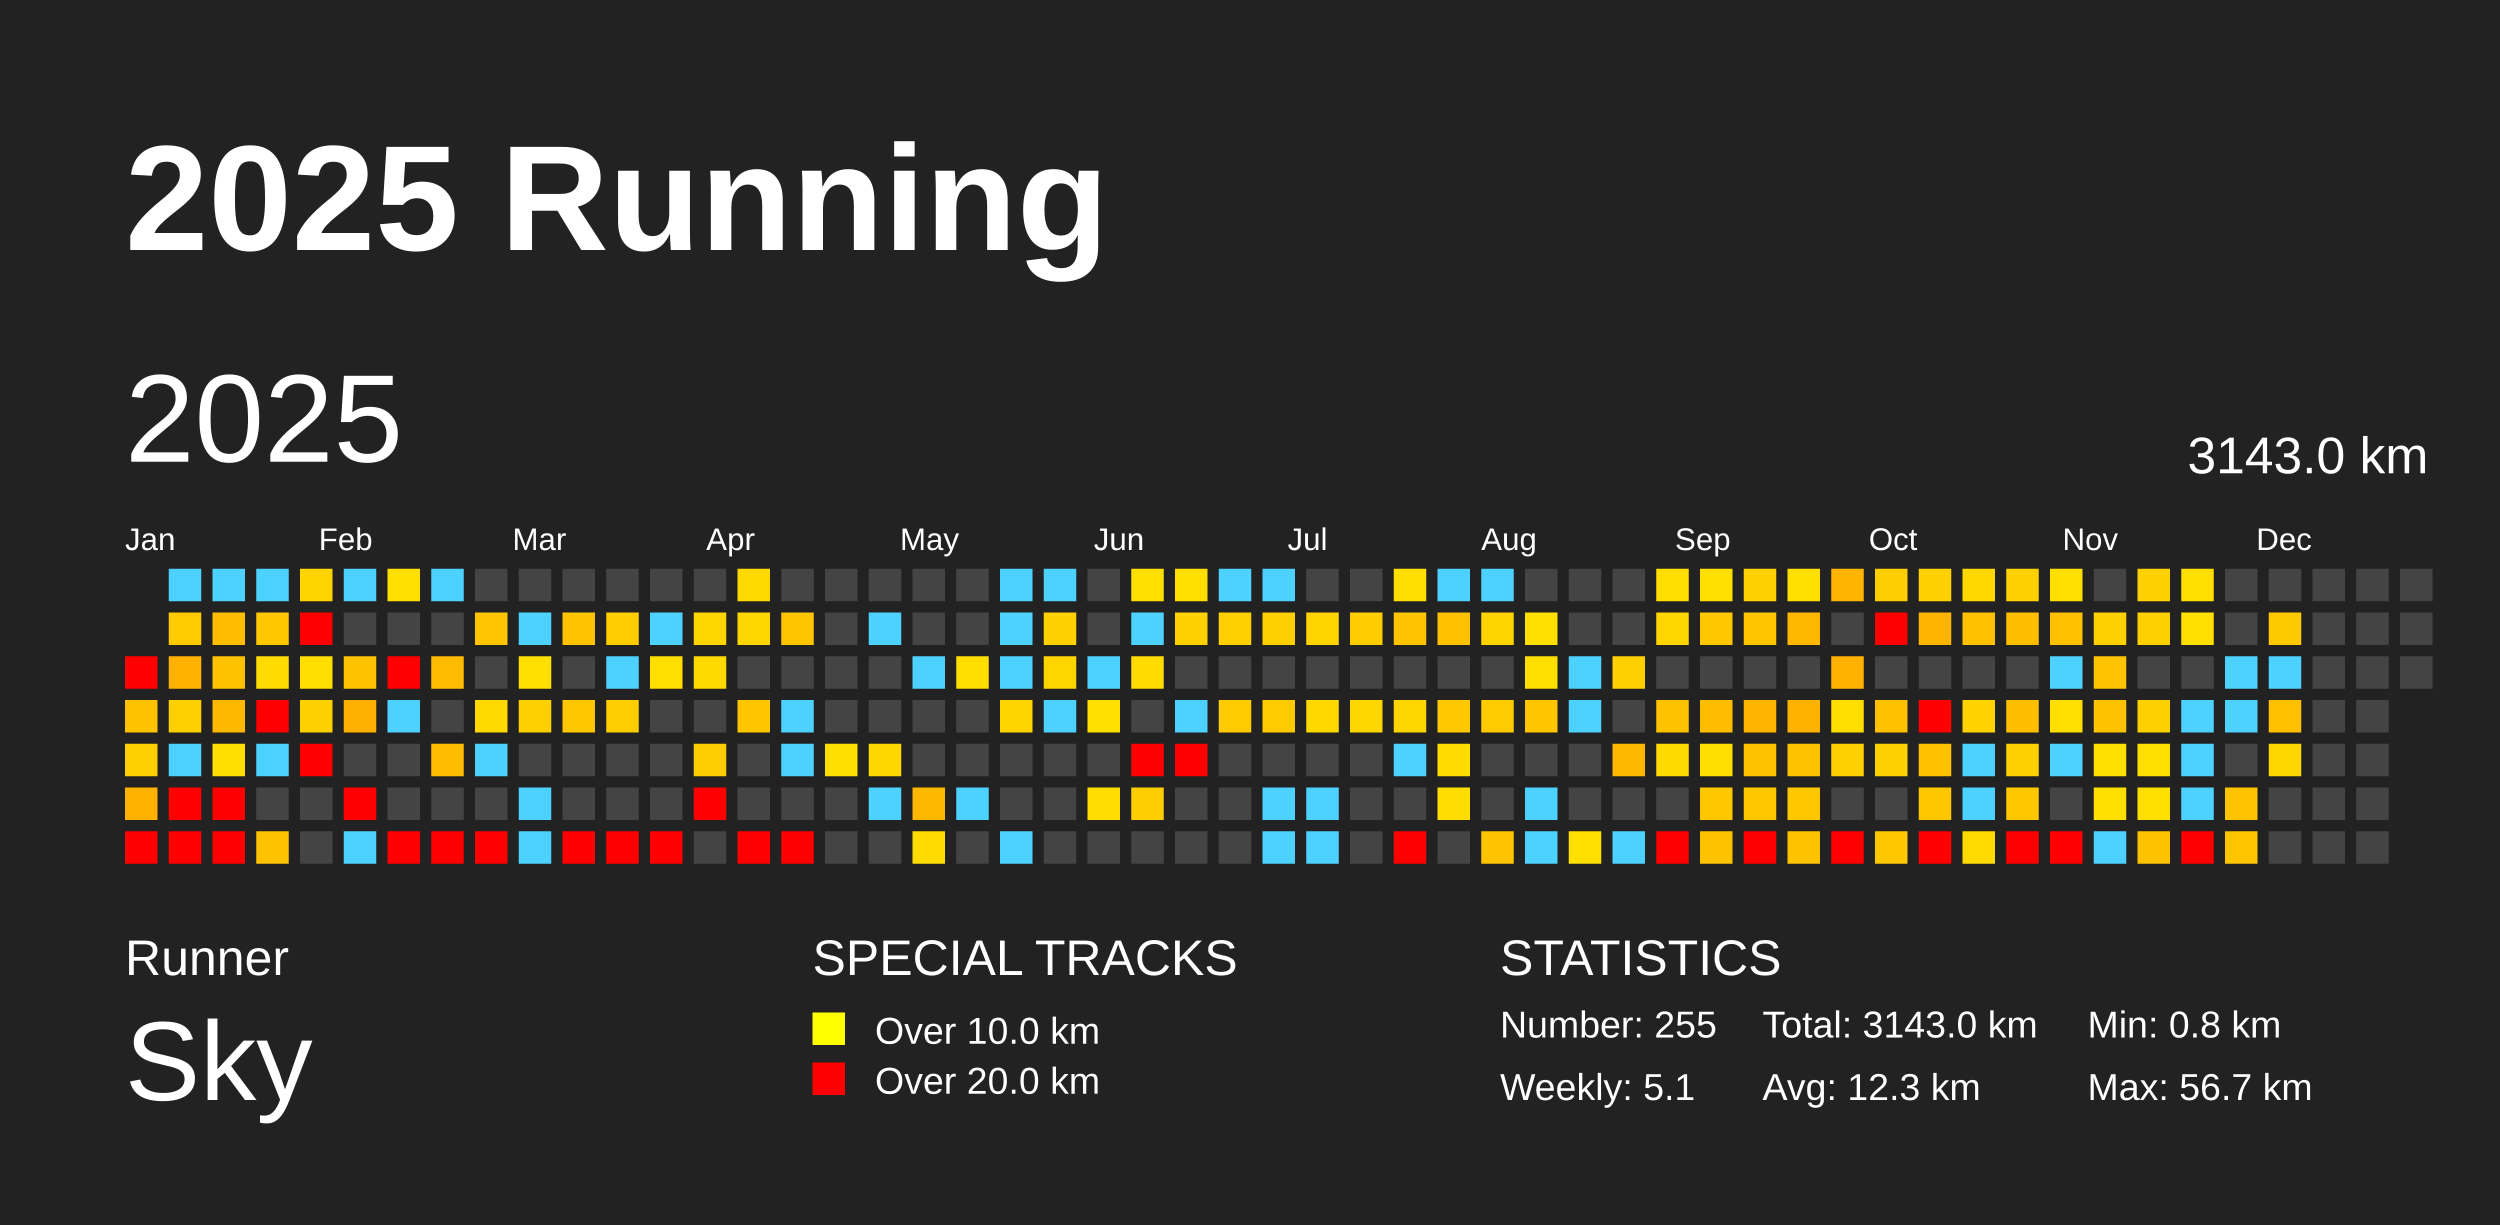
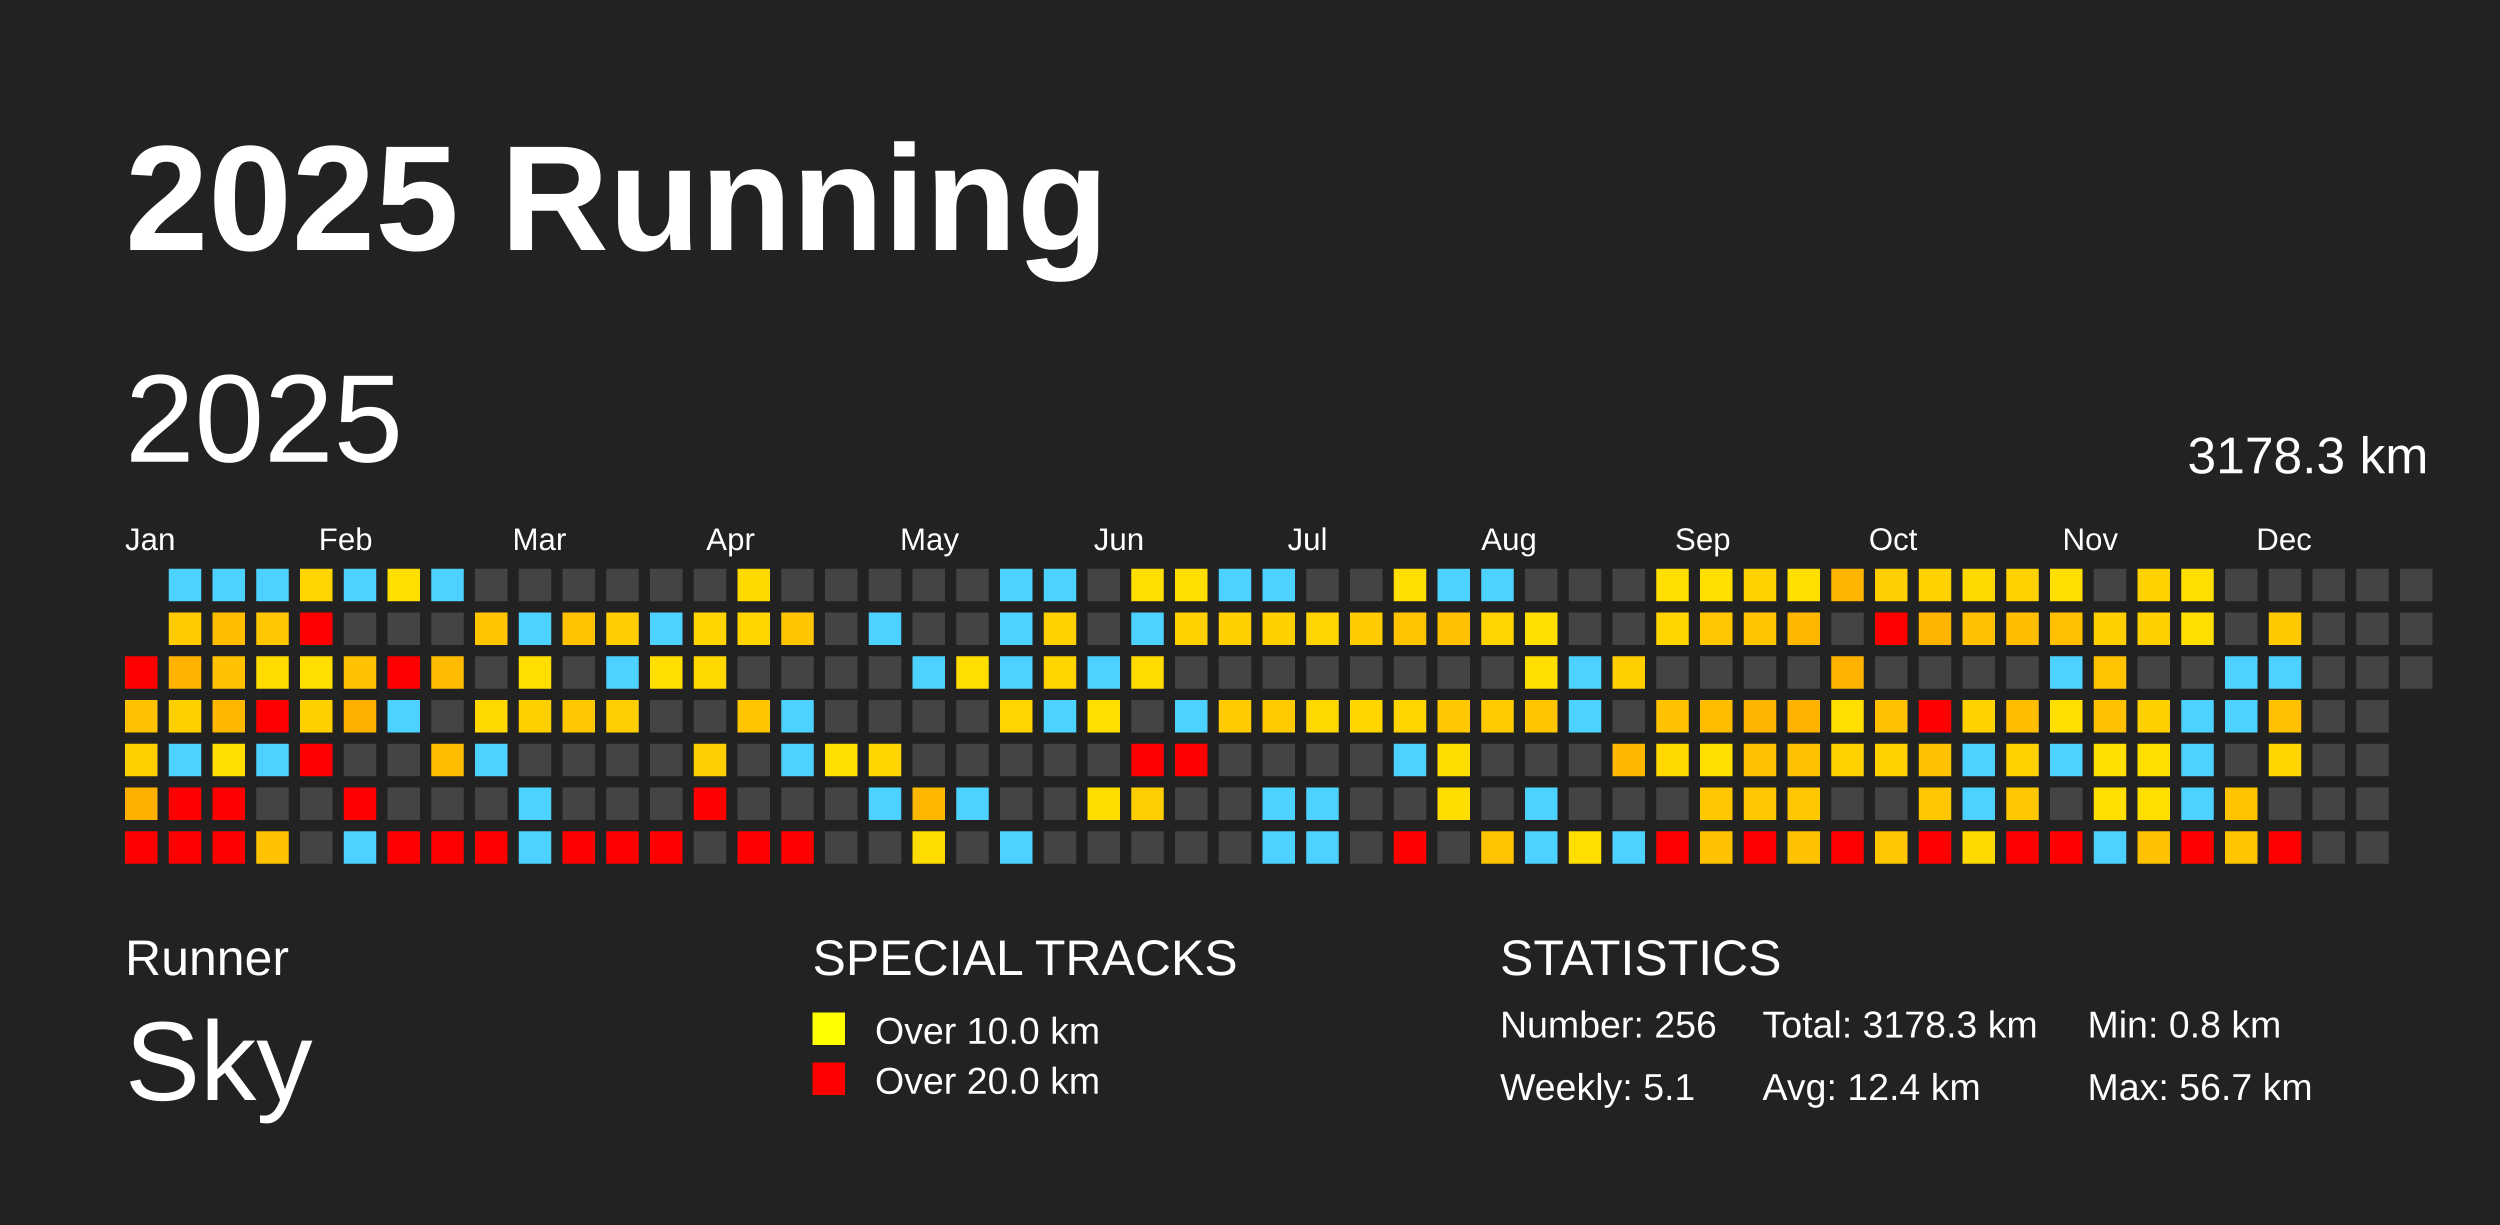
<svg xmlns="http://www.w3.org/2000/svg" baseProfile="full" height="98mm" version="1.1" viewBox="0,0,200,98" width="200mm">
  <defs />
  <rect fill="#222222" height="98" width="200" x="0" y="0" />
  <text fill="#FFFFFF" style="font-size:12px; font-family:Arial; font-weight:bold;" x="10" y="20">2025 Running</text>
  <text fill="#FFFFFF" style="font-size:4px; font-family:Arial" x="10" y="78">Runner</text>
  <text fill="#FFFFFF" style="font-size:9px; font-family:Arial" x="10" y="88">Sky</text>
  <text fill="#FFFFFF" style="font-size:4px; font-family:Arial" x="65" y="78">SPECIAL TRACKS</text>
  <rect fill="yellow" height="2.6" width="2.6" x="65" y="81" />
  <text fill="#FFFFFF" style="font-size:3px; font-family:Arial" x="70" y="83.5">Over 10.0 km</text>
  <rect fill="red" height="2.6" width="2.6" x="65" y="85" />
  <text fill="#FFFFFF" style="font-size:3px; font-family:Arial" x="70" y="87.5">Over 20.0 km</text>
  <text fill="#FFFFFF" style="font-size:4px; font-family:Arial" x="120" y="78">STATISTICS</text>
-   <text fill="#FFFFFF" style="font-size:3px; font-family:Arial" x="120" y="83">Number: 255</text>
+   <text fill="#FFFFFF" style="font-size:3px; font-family:Arial" x="120" y="83">Number: 256</text>
  <text fill="#FFFFFF" style="font-size:3px; font-family:Arial" x="120" y="88">Weekly: 5.1</text>
-   <text fill="#FFFFFF" style="font-size:3px; font-family:Arial" x="141" y="83">Total: 3143.0 km</text>
-   <text fill="#FFFFFF" style="font-size:3px; font-family:Arial" x="141" y="88">Avg: 12.3 km</text>
+   <text fill="#FFFFFF" style="font-size:3px; font-family:Arial" x="141" y="83">Total: 3178.3 km</text>
+   <text fill="#FFFFFF" style="font-size:3px; font-family:Arial" x="141" y="88">Avg: 12.4 km</text>
  <text fill="#FFFFFF" style="font-size:3px; font-family:Arial" x="167" y="83">Min: 0.8 km</text>
  <text fill="#FFFFFF" style="font-size:3px; font-family:Arial" x="167" y="88">Max: 56.7 km</text>
  <text dominant-baseline="hanging" fill="#FFFFFF" style="font-size:10.0px; font-family:Arial;" x="10" y="30">2025</text>
-   <text dominant-baseline="hanging" fill="#FFFFFF" style="font-size:4.125px; font-family:Arial;" x="175" y="35">3143.0 km</text>
+   <text dominant-baseline="hanging" fill="#FFFFFF" style="font-size:4.125px; font-family:Arial;" x="175" y="35">3178.3 km</text>
  <text fill="#FFFFFF" style="font-size:2.5px; font-family:Arial" x="10.0" y="44">Jan</text>
  <text fill="#FFFFFF" style="font-size:2.5px; font-family:Arial" x="25.5" y="44">Feb</text>
  <text fill="#FFFFFF" style="font-size:2.5px; font-family:Arial" x="41.0" y="44">Mar</text>
  <text fill="#FFFFFF" style="font-size:2.5px; font-family:Arial" x="56.5" y="44">Apr</text>
  <text fill="#FFFFFF" style="font-size:2.5px; font-family:Arial" x="72.0" y="44">May</text>
  <text fill="#FFFFFF" style="font-size:2.5px; font-family:Arial" x="87.5" y="44">Jun</text>
  <text fill="#FFFFFF" style="font-size:2.5px; font-family:Arial" x="103.0" y="44">Jul</text>
  <text fill="#FFFFFF" style="font-size:2.5px; font-family:Arial" x="118.5" y="44">Aug</text>
  <text fill="#FFFFFF" style="font-size:2.5px; font-family:Arial" x="134.0" y="44">Sep</text>
  <text fill="#FFFFFF" style="font-size:2.5px; font-family:Arial" x="149.5" y="44">Oct</text>
  <text fill="#FFFFFF" style="font-size:2.5px; font-family:Arial" x="165.0" y="44">Nov</text>
  <text fill="#FFFFFF" style="font-size:2.5px; font-family:Arial" x="180.5" y="44">Dec</text>
  <rect fill="red" height="2.6" width="2.6" x="10.0" y="52.5" />
  <rect fill="#ffc200" height="2.6" width="2.6" x="10.0" y="56.0" />
  <rect fill="#ffd000" height="2.6" width="2.6" x="10.0" y="59.5" />
  <rect fill="#ffb100" height="2.6" width="2.6" x="10.0" y="63.0" />
  <rect fill="red" height="2.6" width="2.6" x="10.0" y="66.5" />
  <rect fill="#4dd2ff" height="2.6" width="2.6" x="13.5" y="45.5" />
  <rect fill="#ffcb00" height="2.6" width="2.6" x="13.5" y="49.0" />
  <rect fill="#ffb300" height="2.6" width="2.6" x="13.5" y="52.5" />
  <rect fill="#ffd000" height="2.6" width="2.6" x="13.5" y="56.0" />
  <rect fill="#4dd2ff" height="2.6" width="2.6" x="13.5" y="59.5" />
  <rect fill="red" height="2.6" width="2.6" x="13.5" y="63.0" />
  <rect fill="red" height="2.6" width="2.6" x="13.5" y="66.5" />
  <rect fill="#4dd2ff" height="2.6" width="2.6" x="17.0" y="45.5" />
  <rect fill="#ffbd00" height="2.6" width="2.6" x="17.0" y="49.0" />
  <rect fill="#ffc200" height="2.6" width="2.6" x="17.0" y="52.5" />
  <rect fill="#ffb800" height="2.6" width="2.6" x="17.0" y="56.0" />
  <rect fill="#ffde00" height="2.6" width="2.6" x="17.0" y="59.5" />
  <rect fill="red" height="2.6" width="2.6" x="17.0" y="63.0" />
  <rect fill="red" height="2.6" width="2.6" x="17.0" y="66.5" />
  <rect fill="#4dd2ff" height="2.6" width="2.6" x="20.5" y="45.5" />
  <rect fill="#ffc700" height="2.6" width="2.6" x="20.5" y="49.0" />
  <rect fill="#ffdb00" height="2.6" width="2.6" x="20.5" y="52.5" />
  <rect fill="red" height="2.6" width="2.6" x="20.5" y="56.0" />
  <rect fill="#4dd2ff" height="2.6" width="2.6" x="20.5" y="59.5" />
  <rect fill="#444444" height="2.6" width="2.6" x="20.5" y="63.0" />
  <rect fill="#ffc200" height="2.6" width="2.6" x="20.5" y="66.5" />
  <rect fill="#ffd400" height="2.6" width="2.6" x="24.0" y="45.5" />
  <rect fill="red" height="2.6" width="2.6" x="24.0" y="49.0" />
  <rect fill="#ffde00" height="2.6" width="2.6" x="24.0" y="52.5" />
  <rect fill="#ffd000" height="2.6" width="2.6" x="24.0" y="56.0" />
  <rect fill="red" height="2.6" width="2.6" x="24.0" y="59.5" />
  <rect fill="#444444" height="2.6" width="2.6" x="24.0" y="63.0" />
  <rect fill="#444444" height="2.6" width="2.6" x="24.0" y="66.5" />
  <rect fill="#4dd2ff" height="2.6" width="2.6" x="27.5" y="45.5" />
  <rect fill="#444444" height="2.6" width="2.6" x="27.5" y="49.0" />
  <rect fill="#ffc200" height="2.6" width="2.6" x="27.5" y="52.5" />
  <rect fill="#ffb000" height="2.6" width="2.6" x="27.5" y="56.0" />
  <rect fill="#444444" height="2.6" width="2.6" x="27.5" y="59.5" />
  <rect fill="red" height="2.6" width="2.6" x="27.5" y="63.0" />
  <rect fill="#4dd2ff" height="2.6" width="2.6" x="27.5" y="66.5" />
  <rect fill="#ffdf00" height="2.6" width="2.6" x="31.0" y="45.5" />
  <rect fill="#444444" height="2.6" width="2.6" x="31.0" y="49.0" />
  <rect fill="red" height="2.6" width="2.6" x="31.0" y="52.5" />
  <rect fill="#4dd2ff" height="2.6" width="2.6" x="31.0" y="56.0" />
  <rect fill="#444444" height="2.6" width="2.6" x="31.0" y="59.5" />
  <rect fill="#444444" height="2.6" width="2.6" x="31.0" y="63.0" />
  <rect fill="red" height="2.6" width="2.6" x="31.0" y="66.5" />
  <rect fill="#4dd2ff" height="2.6" width="2.6" x="34.5" y="45.5" />
  <rect fill="#444444" height="2.6" width="2.6" x="34.5" y="49.0" />
  <rect fill="#ffbb00" height="2.6" width="2.6" x="34.5" y="52.5" />
  <rect fill="#444444" height="2.6" width="2.6" x="34.5" y="56.0" />
  <rect fill="#ffbd00" height="2.6" width="2.6" x="34.5" y="59.5" />
  <rect fill="#444444" height="2.6" width="2.6" x="34.5" y="63.0" />
  <rect fill="red" height="2.6" width="2.6" x="34.5" y="66.5" />
  <rect fill="#444444" height="2.6" width="2.6" x="38.0" y="45.5" />
  <rect fill="#ffc500" height="2.6" width="2.6" x="38.0" y="49.0" />
  <rect fill="#444444" height="2.6" width="2.6" x="38.0" y="52.5" />
  <rect fill="#ffd900" height="2.6" width="2.6" x="38.0" y="56.0" />
  <rect fill="#4dd2ff" height="2.6" width="2.6" x="38.0" y="59.5" />
  <rect fill="#444444" height="2.6" width="2.6" x="38.0" y="63.0" />
  <rect fill="red" height="2.6" width="2.6" x="38.0" y="66.5" />
  <rect fill="#444444" height="2.6" width="2.6" x="41.5" y="45.5" />
  <rect fill="#4dd2ff" height="2.6" width="2.6" x="41.5" y="49.0" />
  <rect fill="#ffdf00" height="2.6" width="2.6" x="41.5" y="52.5" />
  <rect fill="#ffd000" height="2.6" width="2.6" x="41.5" y="56.0" />
  <rect fill="#444444" height="2.6" width="2.6" x="41.5" y="59.5" />
  <rect fill="#4dd2ff" height="2.6" width="2.6" x="41.5" y="63.0" />
  <rect fill="#4dd2ff" height="2.6" width="2.6" x="41.5" y="66.5" />
  <rect fill="#444444" height="2.6" width="2.6" x="45.0" y="45.5" />
  <rect fill="#ffc300" height="2.6" width="2.6" x="45.0" y="49.0" />
  <rect fill="#444444" height="2.6" width="2.6" x="45.0" y="52.5" />
  <rect fill="#ffc700" height="2.6" width="2.6" x="45.0" y="56.0" />
  <rect fill="#444444" height="2.6" width="2.6" x="45.0" y="59.5" />
  <rect fill="#444444" height="2.6" width="2.6" x="45.0" y="63.0" />
  <rect fill="red" height="2.6" width="2.6" x="45.0" y="66.5" />
  <rect fill="#444444" height="2.6" width="2.6" x="48.5" y="45.5" />
  <rect fill="#ffcd00" height="2.6" width="2.6" x="48.5" y="49.0" />
  <rect fill="#4dd2ff" height="2.6" width="2.6" x="48.5" y="52.5" />
  <rect fill="#ffce00" height="2.6" width="2.6" x="48.5" y="56.0" />
  <rect fill="#444444" height="2.6" width="2.6" x="48.5" y="59.5" />
  <rect fill="#444444" height="2.6" width="2.6" x="48.5" y="63.0" />
  <rect fill="red" height="2.6" width="2.6" x="48.5" y="66.5" />
  <rect fill="#444444" height="2.6" width="2.6" x="52.0" y="45.5" />
  <rect fill="#4dd2ff" height="2.6" width="2.6" x="52.0" y="49.0" />
  <rect fill="#ffdf00" height="2.6" width="2.6" x="52.0" y="52.5" />
  <rect fill="#444444" height="2.6" width="2.6" x="52.0" y="56.0" />
  <rect fill="#444444" height="2.6" width="2.6" x="52.0" y="59.5" />
  <rect fill="#444444" height="2.6" width="2.6" x="52.0" y="63.0" />
  <rect fill="red" height="2.6" width="2.6" x="52.0" y="66.5" />
  <rect fill="#444444" height="2.6" width="2.6" x="55.5" y="45.5" />
  <rect fill="#ffd500" height="2.6" width="2.6" x="55.5" y="49.0" />
  <rect fill="#ffd900" height="2.6" width="2.6" x="55.5" y="52.5" />
  <rect fill="#444444" height="2.6" width="2.6" x="55.5" y="56.0" />
  <rect fill="#ffce00" height="2.6" width="2.6" x="55.5" y="59.5" />
  <rect fill="red" height="2.6" width="2.6" x="55.5" y="63.0" />
  <rect fill="#444444" height="2.6" width="2.6" x="55.5" y="66.5" />
  <rect fill="#ffd900" height="2.6" width="2.6" x="59.0" y="45.5" />
  <rect fill="#ffd500" height="2.6" width="2.6" x="59.0" y="49.0" />
  <rect fill="#444444" height="2.6" width="2.6" x="59.0" y="52.5" />
  <rect fill="#ffc600" height="2.6" width="2.6" x="59.0" y="56.0" />
  <rect fill="#444444" height="2.6" width="2.6" x="59.0" y="59.5" />
  <rect fill="#444444" height="2.6" width="2.6" x="59.0" y="63.0" />
  <rect fill="red" height="2.6" width="2.6" x="59.0" y="66.5" />
  <rect fill="#444444" height="2.6" width="2.6" x="62.5" y="45.5" />
  <rect fill="#ffc600" height="2.6" width="2.6" x="62.5" y="49.0" />
  <rect fill="#444444" height="2.6" width="2.6" x="62.5" y="52.5" />
  <rect fill="#4dd2ff" height="2.6" width="2.6" x="62.5" y="56.0" />
  <rect fill="#4dd2ff" height="2.6" width="2.6" x="62.5" y="59.5" />
  <rect fill="#444444" height="2.6" width="2.6" x="62.5" y="63.0" />
  <rect fill="red" height="2.6" width="2.6" x="62.5" y="66.5" />
  <rect fill="#444444" height="2.6" width="2.6" x="66.0" y="45.5" />
  <rect fill="#444444" height="2.6" width="2.6" x="66.0" y="49.0" />
  <rect fill="#444444" height="2.6" width="2.6" x="66.0" y="52.5" />
  <rect fill="#444444" height="2.6" width="2.6" x="66.0" y="56.0" />
  <rect fill="#ffde00" height="2.6" width="2.6" x="66.0" y="59.5" />
  <rect fill="#444444" height="2.6" width="2.6" x="66.0" y="63.0" />
  <rect fill="#444444" height="2.6" width="2.6" x="66.0" y="66.5" />
  <rect fill="#444444" height="2.6" width="2.6" x="69.5" y="45.5" />
  <rect fill="#4dd2ff" height="2.6" width="2.6" x="69.5" y="49.0" />
  <rect fill="#444444" height="2.6" width="2.6" x="69.5" y="52.5" />
  <rect fill="#444444" height="2.6" width="2.6" x="69.5" y="56.0" />
  <rect fill="#ffd600" height="2.6" width="2.6" x="69.5" y="59.5" />
  <rect fill="#4dd2ff" height="2.6" width="2.6" x="69.5" y="63.0" />
  <rect fill="#444444" height="2.6" width="2.6" x="69.5" y="66.5" />
  <rect fill="#444444" height="2.6" width="2.6" x="73.0" y="45.5" />
  <rect fill="#444444" height="2.6" width="2.6" x="73.0" y="49.0" />
  <rect fill="#4dd2ff" height="2.6" width="2.6" x="73.0" y="52.5" />
  <rect fill="#444444" height="2.6" width="2.6" x="73.0" y="56.0" />
  <rect fill="#444444" height="2.6" width="2.6" x="73.0" y="59.5" />
  <rect fill="#ffb800" height="2.6" width="2.6" x="73.0" y="63.0" />
  <rect fill="#ffdc00" height="2.6" width="2.6" x="73.0" y="66.5" />
  <rect fill="#444444" height="2.6" width="2.6" x="76.5" y="45.5" />
  <rect fill="#444444" height="2.6" width="2.6" x="76.5" y="49.0" />
  <rect fill="#ffde00" height="2.6" width="2.6" x="76.5" y="52.5" />
  <rect fill="#444444" height="2.6" width="2.6" x="76.5" y="56.0" />
  <rect fill="#444444" height="2.6" width="2.6" x="76.5" y="59.5" />
  <rect fill="#4dd2ff" height="2.6" width="2.6" x="76.5" y="63.0" />
  <rect fill="#444444" height="2.6" width="2.6" x="76.5" y="66.5" />
  <rect fill="#4dd2ff" height="2.6" width="2.6" x="80.0" y="45.5" />
  <rect fill="#4dd2ff" height="2.6" width="2.6" x="80.0" y="49.0" />
  <rect fill="#4dd2ff" height="2.6" width="2.6" x="80.0" y="52.5" />
  <rect fill="#ffd400" height="2.6" width="2.6" x="80.0" y="56.0" />
  <rect fill="#444444" height="2.6" width="2.6" x="80.0" y="59.5" />
  <rect fill="#444444" height="2.6" width="2.6" x="80.0" y="63.0" />
  <rect fill="#4dd2ff" height="2.6" width="2.6" x="80.0" y="66.5" />
  <rect fill="#4dd2ff" height="2.6" width="2.6" x="83.5" y="45.5" />
  <rect fill="#ffd100" height="2.6" width="2.6" x="83.5" y="49.0" />
  <rect fill="#ffd500" height="2.6" width="2.6" x="83.5" y="52.5" />
  <rect fill="#4dd2ff" height="2.6" width="2.6" x="83.5" y="56.0" />
  <rect fill="#444444" height="2.6" width="2.6" x="83.5" y="59.5" />
  <rect fill="#444444" height="2.6" width="2.6" x="83.5" y="63.0" />
  <rect fill="#444444" height="2.6" width="2.6" x="83.5" y="66.5" />
  <rect fill="#444444" height="2.6" width="2.6" x="87.0" y="45.5" />
  <rect fill="#444444" height="2.6" width="2.6" x="87.0" y="49.0" />
  <rect fill="#4dd2ff" height="2.6" width="2.6" x="87.0" y="52.5" />
  <rect fill="#ffdf00" height="2.6" width="2.6" x="87.0" y="56.0" />
  <rect fill="#444444" height="2.6" width="2.6" x="87.0" y="59.5" />
  <rect fill="#ffdd00" height="2.6" width="2.6" x="87.0" y="63.0" />
  <rect fill="#444444" height="2.6" width="2.6" x="87.0" y="66.5" />
  <rect fill="#ffdf00" height="2.6" width="2.6" x="90.5" y="45.5" />
  <rect fill="#4dd2ff" height="2.6" width="2.6" x="90.5" y="49.0" />
  <rect fill="#ffdb00" height="2.6" width="2.6" x="90.5" y="52.5" />
  <rect fill="#444444" height="2.6" width="2.6" x="90.5" y="56.0" />
  <rect fill="red" height="2.6" width="2.6" x="90.5" y="59.5" />
  <rect fill="#ffce00" height="2.6" width="2.6" x="90.5" y="63.0" />
  <rect fill="#444444" height="2.6" width="2.6" x="90.5" y="66.5" />
  <rect fill="#ffdf00" height="2.6" width="2.6" x="94.0" y="45.5" />
  <rect fill="#ffd100" height="2.6" width="2.6" x="94.0" y="49.0" />
  <rect fill="#444444" height="2.6" width="2.6" x="94.0" y="52.5" />
  <rect fill="#4dd2ff" height="2.6" width="2.6" x="94.0" y="56.0" />
  <rect fill="red" height="2.6" width="2.6" x="94.0" y="59.5" />
  <rect fill="#444444" height="2.6" width="2.6" x="94.0" y="63.0" />
  <rect fill="#444444" height="2.6" width="2.6" x="94.0" y="66.5" />
  <rect fill="#4dd2ff" height="2.6" width="2.6" x="97.5" y="45.5" />
  <rect fill="#ffcf00" height="2.6" width="2.6" x="97.5" y="49.0" />
  <rect fill="#444444" height="2.6" width="2.6" x="97.5" y="52.5" />
  <rect fill="#ffca00" height="2.6" width="2.6" x="97.5" y="56.0" />
  <rect fill="#444444" height="2.6" width="2.6" x="97.5" y="59.5" />
  <rect fill="#444444" height="2.6" width="2.6" x="97.5" y="63.0" />
  <rect fill="#444444" height="2.6" width="2.6" x="97.5" y="66.5" />
  <rect fill="#4dd2ff" height="2.6" width="2.6" x="101.0" y="45.5" />
  <rect fill="#ffd000" height="2.6" width="2.6" x="101.0" y="49.0" />
  <rect fill="#444444" height="2.6" width="2.6" x="101.0" y="52.5" />
  <rect fill="#ffca00" height="2.6" width="2.6" x="101.0" y="56.0" />
  <rect fill="#444444" height="2.6" width="2.6" x="101.0" y="59.5" />
  <rect fill="#4dd2ff" height="2.6" width="2.6" x="101.0" y="63.0" />
  <rect fill="#4dd2ff" height="2.6" width="2.6" x="101.0" y="66.5" />
  <rect fill="#444444" height="2.6" width="2.6" x="104.5" y="45.5" />
  <rect fill="#ffd400" height="2.6" width="2.6" x="104.5" y="49.0" />
  <rect fill="#444444" height="2.6" width="2.6" x="104.5" y="52.5" />
  <rect fill="#ffd800" height="2.6" width="2.6" x="104.5" y="56.0" />
  <rect fill="#444444" height="2.6" width="2.6" x="104.5" y="59.5" />
  <rect fill="#4dd2ff" height="2.6" width="2.6" x="104.5" y="63.0" />
  <rect fill="#4dd2ff" height="2.6" width="2.6" x="104.5" y="66.5" />
  <rect fill="#444444" height="2.6" width="2.6" x="108.0" y="45.5" />
  <rect fill="#ffcc00" height="2.6" width="2.6" x="108.0" y="49.0" />
  <rect fill="#444444" height="2.6" width="2.6" x="108.0" y="52.5" />
  <rect fill="#ffd600" height="2.6" width="2.6" x="108.0" y="56.0" />
  <rect fill="#444444" height="2.6" width="2.6" x="108.0" y="59.5" />
  <rect fill="#444444" height="2.6" width="2.6" x="108.0" y="63.0" />
  <rect fill="#444444" height="2.6" width="2.6" x="108.0" y="66.5" />
  <rect fill="#ffde00" height="2.6" width="2.6" x="111.5" y="45.5" />
  <rect fill="#ffc400" height="2.6" width="2.6" x="111.5" y="49.0" />
  <rect fill="#444444" height="2.6" width="2.6" x="111.5" y="52.5" />
  <rect fill="#ffd500" height="2.6" width="2.6" x="111.5" y="56.0" />
  <rect fill="#4dd2ff" height="2.6" width="2.6" x="111.5" y="59.5" />
  <rect fill="#444444" height="2.6" width="2.6" x="111.5" y="63.0" />
  <rect fill="red" height="2.6" width="2.6" x="111.5" y="66.5" />
  <rect fill="#4dd2ff" height="2.6" width="2.6" x="115.0" y="45.5" />
  <rect fill="#ffc100" height="2.6" width="2.6" x="115.0" y="49.0" />
  <rect fill="#444444" height="2.6" width="2.6" x="115.0" y="52.5" />
  <rect fill="#ffc800" height="2.6" width="2.6" x="115.0" y="56.0" />
  <rect fill="#ffdc00" height="2.6" width="2.6" x="115.0" y="59.5" />
  <rect fill="#ffdd00" height="2.6" width="2.6" x="115.0" y="63.0" />
  <rect fill="#444444" height="2.6" width="2.6" x="115.0" y="66.5" />
  <rect fill="#4dd2ff" height="2.6" width="2.6" x="118.5" y="45.5" />
  <rect fill="#ffd400" height="2.6" width="2.6" x="118.5" y="49.0" />
  <rect fill="#444444" height="2.6" width="2.6" x="118.5" y="52.5" />
  <rect fill="#ffca00" height="2.6" width="2.6" x="118.5" y="56.0" />
  <rect fill="#444444" height="2.6" width="2.6" x="118.5" y="59.5" />
  <rect fill="#444444" height="2.6" width="2.6" x="118.5" y="63.0" />
  <rect fill="#ffc400" height="2.6" width="2.6" x="118.5" y="66.5" />
  <rect fill="#444444" height="2.6" width="2.6" x="122.0" y="45.5" />
  <rect fill="#ffdf00" height="2.6" width="2.6" x="122.0" y="49.0" />
  <rect fill="#ffdf00" height="2.6" width="2.6" x="122.0" y="52.5" />
  <rect fill="#ffc600" height="2.6" width="2.6" x="122.0" y="56.0" />
  <rect fill="#444444" height="2.6" width="2.6" x="122.0" y="59.5" />
  <rect fill="#4dd2ff" height="2.6" width="2.6" x="122.0" y="63.0" />
  <rect fill="#4dd2ff" height="2.6" width="2.6" x="122.0" y="66.5" />
  <rect fill="#444444" height="2.6" width="2.6" x="125.5" y="45.5" />
  <rect fill="#444444" height="2.6" width="2.6" x="125.5" y="49.0" />
  <rect fill="#4dd2ff" height="2.6" width="2.6" x="125.5" y="52.5" />
  <rect fill="#4dd2ff" height="2.6" width="2.6" x="125.5" y="56.0" />
  <rect fill="#444444" height="2.6" width="2.6" x="125.5" y="59.5" />
  <rect fill="#444444" height="2.6" width="2.6" x="125.5" y="63.0" />
  <rect fill="#ffdf00" height="2.6" width="2.6" x="125.5" y="66.5" />
  <rect fill="#444444" height="2.6" width="2.6" x="129.0" y="45.5" />
  <rect fill="#444444" height="2.6" width="2.6" x="129.0" y="49.0" />
  <rect fill="#ffcf00" height="2.6" width="2.6" x="129.0" y="52.5" />
  <rect fill="#444444" height="2.6" width="2.6" x="129.0" y="56.0" />
  <rect fill="#ffb700" height="2.6" width="2.6" x="129.0" y="59.5" />
  <rect fill="#444444" height="2.6" width="2.6" x="129.0" y="63.0" />
  <rect fill="#4dd2ff" height="2.6" width="2.6" x="129.0" y="66.5" />
  <rect fill="#ffde00" height="2.6" width="2.6" x="132.5" y="45.5" />
  <rect fill="#ffd500" height="2.6" width="2.6" x="132.5" y="49.0" />
  <rect fill="#444444" height="2.6" width="2.6" x="132.5" y="52.5" />
  <rect fill="#ffc200" height="2.6" width="2.6" x="132.5" y="56.0" />
  <rect fill="#ffd900" height="2.6" width="2.6" x="132.5" y="59.5" />
  <rect fill="#444444" height="2.6" width="2.6" x="132.5" y="63.0" />
  <rect fill="red" height="2.6" width="2.6" x="132.5" y="66.5" />
  <rect fill="#ffdf00" height="2.6" width="2.6" x="136.0" y="45.5" />
  <rect fill="#ffc700" height="2.6" width="2.6" x="136.0" y="49.0" />
  <rect fill="#444444" height="2.6" width="2.6" x="136.0" y="52.5" />
  <rect fill="#ffbd00" height="2.6" width="2.6" x="136.0" y="56.0" />
  <rect fill="#ffde00" height="2.6" width="2.6" x="136.0" y="59.5" />
  <rect fill="#ffc700" height="2.6" width="2.6" x="136.0" y="63.0" />
  <rect fill="#ffc200" height="2.6" width="2.6" x="136.0" y="66.5" />
  <rect fill="#ffd100" height="2.6" width="2.6" x="139.5" y="45.5" />
  <rect fill="#ffc600" height="2.6" width="2.6" x="139.5" y="49.0" />
  <rect fill="#444444" height="2.6" width="2.6" x="139.5" y="52.5" />
  <rect fill="#ffb400" height="2.6" width="2.6" x="139.5" y="56.0" />
  <rect fill="#ffc200" height="2.6" width="2.6" x="139.5" y="59.5" />
  <rect fill="#ffc700" height="2.6" width="2.6" x="139.5" y="63.0" />
  <rect fill="red" height="2.6" width="2.6" x="139.5" y="66.5" />
  <rect fill="#ffdf00" height="2.6" width="2.6" x="143.0" y="45.5" />
  <rect fill="#ffb700" height="2.6" width="2.6" x="143.0" y="49.0" />
  <rect fill="#444444" height="2.6" width="2.6" x="143.0" y="52.5" />
  <rect fill="#ffb300" height="2.6" width="2.6" x="143.0" y="56.0" />
  <rect fill="#ffc200" height="2.6" width="2.6" x="143.0" y="59.5" />
  <rect fill="#ffc700" height="2.6" width="2.6" x="143.0" y="63.0" />
  <rect fill="#ffc200" height="2.6" width="2.6" x="143.0" y="66.5" />
  <rect fill="#ffb500" height="2.6" width="2.6" x="146.5" y="45.5" />
  <rect fill="#444444" height="2.6" width="2.6" x="146.5" y="49.0" />
  <rect fill="#ffb300" height="2.6" width="2.6" x="146.5" y="52.5" />
  <rect fill="#ffde00" height="2.6" width="2.6" x="146.5" y="56.0" />
  <rect fill="#ffd100" height="2.6" width="2.6" x="146.5" y="59.5" />
  <rect fill="#444444" height="2.6" width="2.6" x="146.5" y="63.0" />
  <rect fill="red" height="2.6" width="2.6" x="146.5" y="66.5" />
  <rect fill="#ffce00" height="2.6" width="2.6" x="150.0" y="45.5" />
  <rect fill="red" height="2.6" width="2.6" x="150.0" y="49.0" />
  <rect fill="#444444" height="2.6" width="2.6" x="150.0" y="52.5" />
  <rect fill="#ffc100" height="2.6" width="2.6" x="150.0" y="56.0" />
  <rect fill="#ffd100" height="2.6" width="2.6" x="150.0" y="59.5" />
  <rect fill="#444444" height="2.6" width="2.6" x="150.0" y="63.0" />
  <rect fill="#ffc700" height="2.6" width="2.6" x="150.0" y="66.5" />
  <rect fill="#ffd100" height="2.6" width="2.6" x="153.5" y="45.5" />
  <rect fill="#ffb400" height="2.6" width="2.6" x="153.5" y="49.0" />
  <rect fill="#444444" height="2.6" width="2.6" x="153.5" y="52.5" />
  <rect fill="red" height="2.6" width="2.6" x="153.5" y="56.0" />
  <rect fill="#ffc100" height="2.6" width="2.6" x="153.5" y="59.5" />
  <rect fill="#ffc700" height="2.6" width="2.6" x="153.5" y="63.0" />
  <rect fill="red" height="2.6" width="2.6" x="153.5" y="66.5" />
  <rect fill="#ffd800" height="2.6" width="2.6" x="157.0" y="45.5" />
  <rect fill="#ffc100" height="2.6" width="2.6" x="157.0" y="49.0" />
  <rect fill="#444444" height="2.6" width="2.6" x="157.0" y="52.5" />
  <rect fill="#ffd200" height="2.6" width="2.6" x="157.0" y="56.0" />
  <rect fill="#4dd2ff" height="2.6" width="2.6" x="157.0" y="59.5" />
  <rect fill="#4dd2ff" height="2.6" width="2.6" x="157.0" y="63.0" />
  <rect fill="#ffda00" height="2.6" width="2.6" x="157.0" y="66.5" />
  <rect fill="#ffd100" height="2.6" width="2.6" x="160.5" y="45.5" />
  <rect fill="#ffbf00" height="2.6" width="2.6" x="160.5" y="49.0" />
  <rect fill="#444444" height="2.6" width="2.6" x="160.5" y="52.5" />
  <rect fill="#ffbe00" height="2.6" width="2.6" x="160.5" y="56.0" />
  <rect fill="#ffd100" height="2.6" width="2.6" x="160.5" y="59.5" />
  <rect fill="#ffc700" height="2.6" width="2.6" x="160.5" y="63.0" />
  <rect fill="red" height="2.6" width="2.6" x="160.5" y="66.5" />
  <rect fill="#ffdf00" height="2.6" width="2.6" x="164.0" y="45.5" />
  <rect fill="#ffc000" height="2.6" width="2.6" x="164.0" y="49.0" />
  <rect fill="#4dd2ff" height="2.6" width="2.6" x="164.0" y="52.5" />
  <rect fill="#ffdf00" height="2.6" width="2.6" x="164.0" y="56.0" />
  <rect fill="#4dd2ff" height="2.6" width="2.6" x="164.0" y="59.5" />
  <rect fill="#444444" height="2.6" width="2.6" x="164.0" y="63.0" />
  <rect fill="red" height="2.6" width="2.6" x="164.0" y="66.5" />
  <rect fill="#444444" height="2.6" width="2.6" x="167.5" y="45.5" />
  <rect fill="#ffd000" height="2.6" width="2.6" x="167.5" y="49.0" />
  <rect fill="#ffc400" height="2.6" width="2.6" x="167.5" y="52.5" />
  <rect fill="#ffc200" height="2.6" width="2.6" x="167.5" y="56.0" />
  <rect fill="#ffdf00" height="2.6" width="2.6" x="167.5" y="59.5" />
  <rect fill="#ffdf00" height="2.6" width="2.6" x="167.5" y="63.0" />
  <rect fill="#4dd2ff" height="2.6" width="2.6" x="167.5" y="66.5" />
  <rect fill="#ffd100" height="2.6" width="2.6" x="171.0" y="45.5" />
  <rect fill="#ffd000" height="2.6" width="2.6" x="171.0" y="49.0" />
  <rect fill="#444444" height="2.6" width="2.6" x="171.0" y="52.5" />
  <rect fill="#ffd000" height="2.6" width="2.6" x="171.0" y="56.0" />
  <rect fill="#ffdf00" height="2.6" width="2.6" x="171.0" y="59.5" />
  <rect fill="#ffdf00" height="2.6" width="2.6" x="171.0" y="63.0" />
  <rect fill="#ffc200" height="2.6" width="2.6" x="171.0" y="66.5" />
  <rect fill="#ffdf00" height="2.6" width="2.6" x="174.5" y="45.5" />
  <rect fill="#ffdf00" height="2.6" width="2.6" x="174.5" y="49.0" />
  <rect fill="#444444" height="2.6" width="2.6" x="174.5" y="52.5" />
  <rect fill="#4dd2ff" height="2.6" width="2.6" x="174.5" y="56.0" />
  <rect fill="#4dd2ff" height="2.6" width="2.6" x="174.5" y="59.5" />
  <rect fill="#4dd2ff" height="2.6" width="2.6" x="174.5" y="63.0" />
  <rect fill="red" height="2.6" width="2.6" x="174.5" y="66.5" />
  <rect fill="#444444" height="2.6" width="2.6" x="178.0" y="45.5" />
  <rect fill="#444444" height="2.6" width="2.6" x="178.0" y="49.0" />
  <rect fill="#4dd2ff" height="2.6" width="2.6" x="178.0" y="52.5" />
  <rect fill="#4dd2ff" height="2.6" width="2.6" x="178.0" y="56.0" />
  <rect fill="#444444" height="2.6" width="2.6" x="178.0" y="59.5" />
  <rect fill="#ffc300" height="2.6" width="2.6" x="178.0" y="63.0" />
  <rect fill="#ffc600" height="2.6" width="2.6" x="178.0" y="66.5" />
  <rect fill="#444444" height="2.6" width="2.6" x="181.5" y="45.5" />
  <rect fill="#ffc900" height="2.6" width="2.6" x="181.5" y="49.0" />
  <rect fill="#4dd2ff" height="2.6" width="2.6" x="181.5" y="52.5" />
  <rect fill="#ffc000" height="2.6" width="2.6" x="181.5" y="56.0" />
  <rect fill="#ffd500" height="2.6" width="2.6" x="181.5" y="59.5" />
  <rect fill="#444444" height="2.6" width="2.6" x="181.5" y="63.0" />
-   <rect fill="#444444" height="2.6" width="2.6" x="181.5" y="66.5" />
+   <rect fill="red" height="2.6" width="2.6" x="181.5" y="66.5" />
  <rect fill="#444444" height="2.6" width="2.6" x="185.0" y="45.5" />
  <rect fill="#444444" height="2.6" width="2.6" x="185.0" y="49.0" />
  <rect fill="#444444" height="2.6" width="2.6" x="185.0" y="52.5" />
  <rect fill="#444444" height="2.6" width="2.6" x="185.0" y="56.0" />
  <rect fill="#444444" height="2.6" width="2.6" x="185.0" y="59.5" />
  <rect fill="#444444" height="2.6" width="2.6" x="185.0" y="63.0" />
  <rect fill="#444444" height="2.6" width="2.6" x="185.0" y="66.5" />
  <rect fill="#444444" height="2.6" width="2.6" x="188.5" y="45.5" />
  <rect fill="#444444" height="2.6" width="2.6" x="188.5" y="49.0" />
  <rect fill="#444444" height="2.6" width="2.6" x="188.5" y="52.5" />
  <rect fill="#444444" height="2.6" width="2.6" x="188.5" y="56.0" />
  <rect fill="#444444" height="2.6" width="2.6" x="188.5" y="59.5" />
  <rect fill="#444444" height="2.6" width="2.6" x="188.5" y="63.0" />
  <rect fill="#444444" height="2.6" width="2.6" x="188.5" y="66.5" />
  <rect fill="#444444" height="2.6" width="2.6" x="192.0" y="45.5" />
  <rect fill="#444444" height="2.6" width="2.6" x="192.0" y="49.0" />
  <rect fill="#444444" height="2.6" width="2.6" x="192.0" y="52.5" />
</svg>
